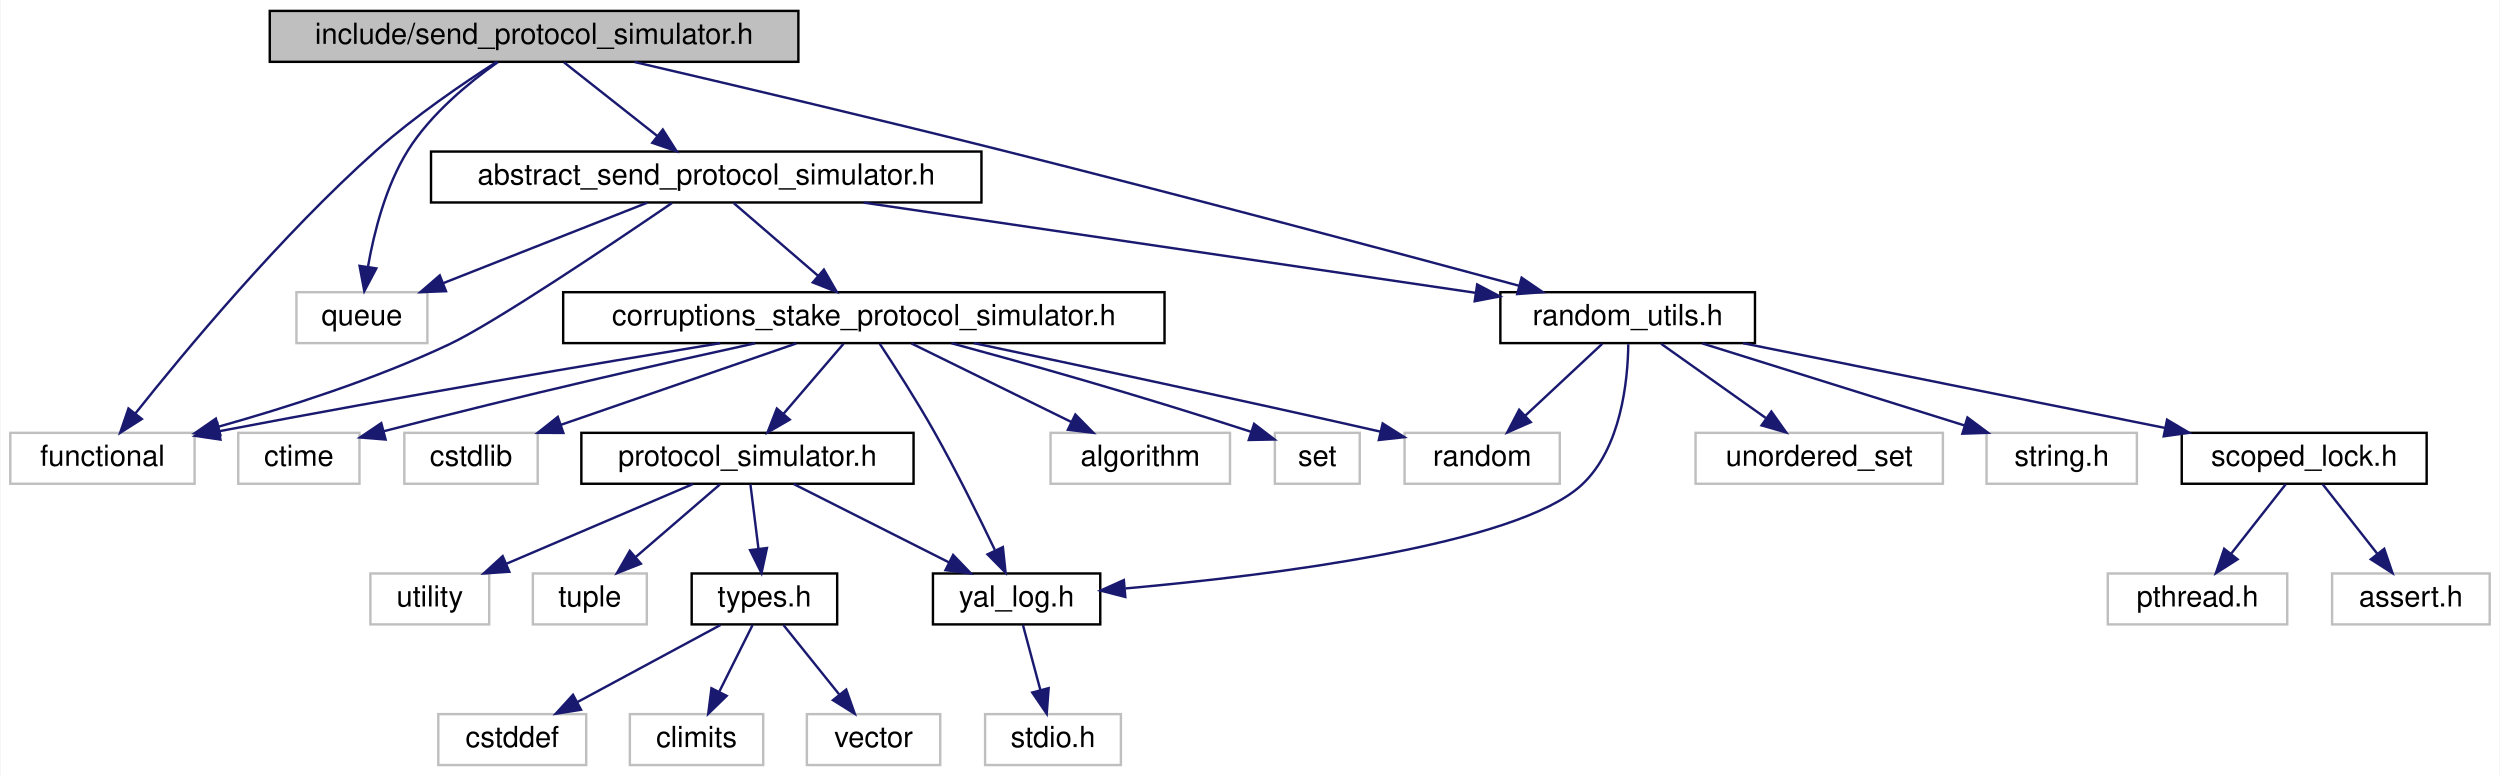
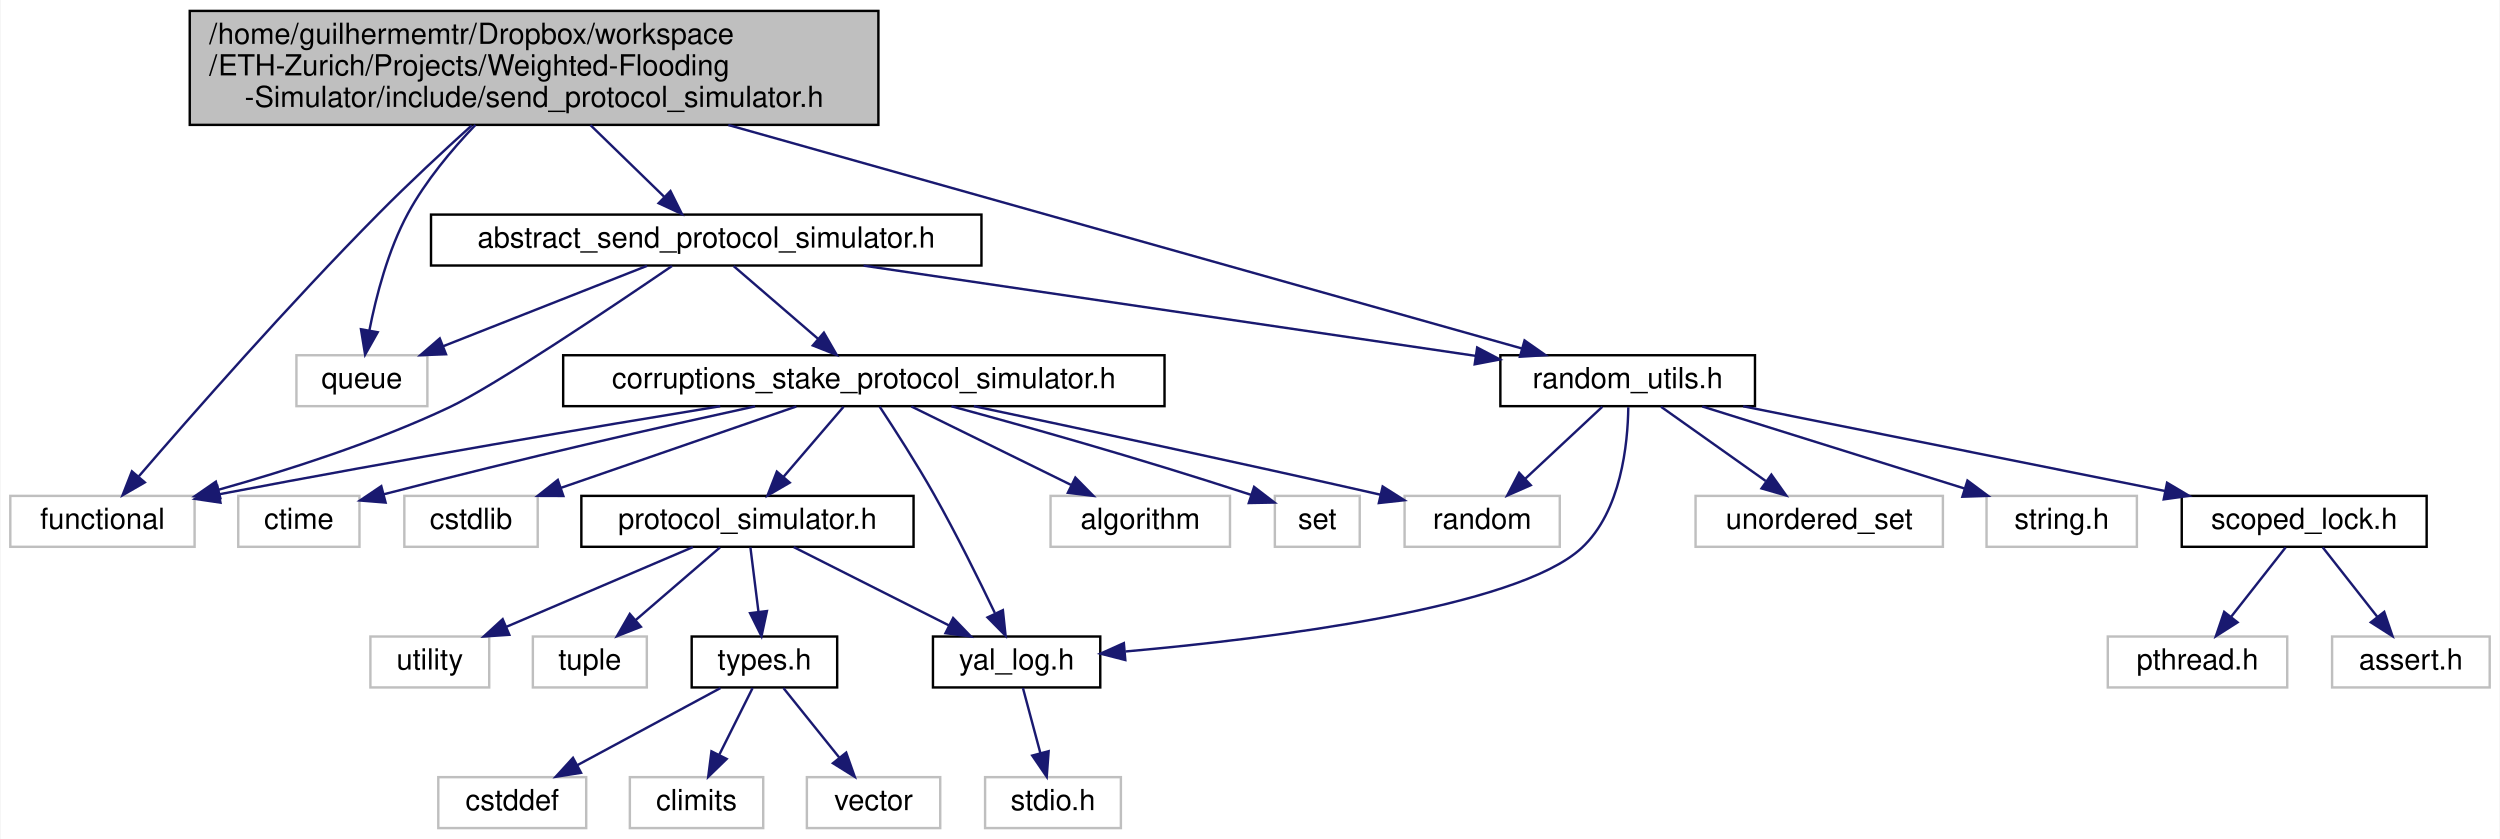
- <svg xmlns="http://www.w3.org/2000/svg" xmlns:xlink="http://www.w3.org/1999/xlink" width="1031pt" height="320pt" viewBox="0.00 0.00 1030.50 320.00">
-   <g id="graph0" class="graph" transform="scale(1 1) rotate(0) translate(4 316)">
-     <polygon fill="white" stroke="transparent" points="-4,4 -4,-316 1026.5,-316 1026.5,4 -4,4" />
+ <svg xmlns="http://www.w3.org/2000/svg" xmlns:xlink="http://www.w3.org/1999/xlink" width="1031pt" height="346pt" viewBox="0.00 0.00 1030.50 346.00">
+   <g id="graph0" class="graph" transform="scale(1 1) rotate(0) translate(4 342)">
+     <polygon fill="white" stroke="transparent" points="-4,4 -4,-342 1026.5,-342 1026.5,4 -4,4" />
    <g id="node1" class="node">
      <g id="a_node1">
        <a xlink:title=" ">
-           <polygon fill="#bfbfbf" stroke="black" points="107,-290.5 107,-311.5 325,-311.5 325,-290.5 107,-290.5" />
-           <text text-anchor="middle" x="216" y="-297.9" font-family="Helvetica,sans-Serif" font-size="12.00">include/send_protocol_simulator.h</text>
+           <polygon fill="#bfbfbf" stroke="black" points="74,-290.5 74,-337.5 358,-337.5 358,-290.5 74,-290.5" />
+           <text text-anchor="start" x="82" y="-323.9" font-family="Helvetica,sans-Serif" font-size="12.00">/home/guilhermemtr/Dropbox/workspace</text>
+           <text text-anchor="start" x="82" y="-310.9" font-family="Helvetica,sans-Serif" font-size="12.00">/ETH-Zurich/Projects/Weighted-Flooding</text>
+           <text text-anchor="middle" x="216" y="-297.9" font-family="Helvetica,sans-Serif" font-size="12.00">-Simulator/include/send_protocol_simulator.h</text>
        </a>
      </g>
    </g>
    <g id="node2" class="node">
      <g id="a_node2">
        <a xlink:title=" ">
          <polygon fill="white" stroke="#bfbfbf" points="118,-174.5 118,-195.5 172,-195.5 172,-174.5 118,-174.5" />
          <text text-anchor="middle" x="145" y="-181.9" font-family="Helvetica,sans-Serif" font-size="12.00">queue</text>
        </a>
      </g>
    </g>
    <g id="edge1" class="edge">
-       <path fill="none" stroke="midnightblue" d="M201.1,-290.42C189.37,-282.13 173.47,-269.12 164,-254 154.86,-239.41 150.03,-220.36 147.53,-206.14" />
-       <polygon fill="midnightblue" stroke="midnightblue" points="150.95,-205.31 145.99,-195.94 144.03,-206.35 150.95,-205.31" />
+       <path fill="none" stroke="midnightblue" d="M191.81,-290.48C181.97,-280.18 171.23,-267.32 164,-254 155.78,-238.87 150.86,-219.87 148.1,-205.81" />
+       <polygon fill="midnightblue" stroke="midnightblue" points="151.51,-204.99 146.32,-195.75 144.61,-206.21 151.51,-204.99" />
    </g>
    <g id="node3" class="node">
      <g id="a_node3">
        <a xlink:title=" ">
          <polygon fill="white" stroke="#bfbfbf" points="0,-116.5 0,-137.5 76,-137.5 76,-116.5 0,-116.5" />
          <text text-anchor="middle" x="38" y="-123.9" font-family="Helvetica,sans-Serif" font-size="12.00">functional</text>
        </a>
      </g>
    </g>
    <g id="edge2" class="edge">
-       <path fill="none" stroke="midnightblue" d="M200.57,-290.49C186.93,-281.75 166.79,-268.07 151,-254 111.55,-218.85 71.78,-170.92 51.59,-145.5" />
-       <polygon fill="midnightblue" stroke="midnightblue" points="54.23,-143.2 45.3,-137.51 48.73,-147.53 54.23,-143.2" />
+       <path fill="none" stroke="midnightblue" d="M190.27,-290.26C178.39,-279.51 164.23,-266.35 152,-254 115.04,-216.7 74.36,-170.35 53,-145.57" />
+       <polygon fill="midnightblue" stroke="midnightblue" points="55.46,-143.06 46.29,-137.76 50.15,-147.62 55.46,-143.06" />
    </g>
    <g id="node4" class="node">
      <g id="a_node4">
        <a xlink:href="../../d9/d95/abstract__send__protocol__simulator_8h.html" target="_top" xlink:title=" ">
          <polygon fill="white" stroke="black" points="173.5,-232.5 173.5,-253.5 400.5,-253.5 400.5,-232.5 173.5,-232.5" />
          <text text-anchor="middle" x="287" y="-239.9" font-family="Helvetica,sans-Serif" font-size="12.00">abstract_send_protocol_simulator.h</text>
        </a>
      </g>
    </g>
    <g id="edge3" class="edge">
-       <path fill="none" stroke="midnightblue" d="M228.37,-290.25C238.96,-281.89 254.41,-269.71 266.79,-259.94" />
-       <polygon fill="midnightblue" stroke="midnightblue" points="269.09,-262.58 274.77,-253.64 264.76,-257.09 269.09,-262.58" />
+       <path fill="none" stroke="midnightblue" d="M239.25,-290.41C249.13,-280.8 260.46,-269.79 269.6,-260.91" />
+       <polygon fill="midnightblue" stroke="midnightblue" points="272.25,-263.21 276.98,-253.74 267.37,-258.19 272.25,-263.21" />
    </g>
    <g id="node20" class="node">
      <g id="a_node20">
        <a xlink:href="../../d6/d74/random__utils_8h.html" target="_top" xlink:title=" ">
          <polygon fill="white" stroke="black" points="614.5,-174.5 614.5,-195.5 719.5,-195.5 719.5,-174.5 614.5,-174.5" />
          <text text-anchor="middle" x="667" y="-181.9" font-family="Helvetica,sans-Serif" font-size="12.00">random_utils.h</text>
        </a>
      </g>
    </g>
    <g id="edge31" class="edge">
-       <path fill="none" stroke="midnightblue" d="M257.48,-290.41C296.61,-281.3 356.88,-267.08 409,-254 483.97,-235.19 570.83,-212.01 622.22,-198.15" />
-       <polygon fill="midnightblue" stroke="midnightblue" points="623.27,-201.49 632.01,-195.5 621.45,-194.73 623.27,-201.49" />
+       <path fill="none" stroke="midnightblue" d="M296.11,-290.44C391.68,-263.53 547.98,-219.52 623.47,-198.26" />
+       <polygon fill="midnightblue" stroke="midnightblue" points="624.47,-201.61 633.14,-195.53 622.57,-194.88 624.47,-201.61" />
    </g>
    <g id="edge4" class="edge">
      <path fill="none" stroke="midnightblue" d="M262.59,-232.37C239.39,-223.22 204.3,-209.38 178.49,-199.21" />
      <polygon fill="midnightblue" stroke="midnightblue" points="179.68,-195.91 169.09,-195.5 177.11,-202.43 179.68,-195.91" />
    </g>
    <g id="edge5" class="edge">
      <path fill="none" stroke="midnightblue" d="M272.86,-232.28C248.56,-215.68 199.69,-182.82 181,-174 150.41,-159.57 114.1,-147.95 85.73,-140" />
      <polygon fill="midnightblue" stroke="midnightblue" points="86.62,-136.62 76.05,-137.34 84.77,-143.37 86.62,-136.62" />
    </g>
    <g id="node5" class="node">
      <g id="a_node5">
        <a xlink:href="../../d8/de7/corruptions__stake__protocol__simulator_8h.html" target="_top" xlink:title=" ">
          <polygon fill="white" stroke="black" points="228,-174.5 228,-195.5 476,-195.5 476,-174.5 228,-174.5" />
          <text text-anchor="middle" x="352" y="-181.9" font-family="Helvetica,sans-Serif" font-size="12.00">corruptions_stake_protocol_simulator.h</text>
        </a>
      </g>
    </g>
    <g id="edge6" class="edge">
      <path fill="none" stroke="midnightblue" d="M298.32,-232.25C307.92,-223.97 321.89,-211.94 333.17,-202.22" />
      <polygon fill="midnightblue" stroke="midnightblue" points="335.52,-204.82 340.81,-195.64 330.95,-199.52 335.52,-204.82" />
    </g>
    <g id="edge23" class="edge">
      <path fill="none" stroke="midnightblue" d="M351.89,-232.44C422.51,-222.03 534.62,-205.51 604.34,-195.23" />
      <polygon fill="midnightblue" stroke="midnightblue" points="604.93,-198.69 614.31,-193.76 603.91,-191.76 604.93,-198.69" />
    </g>
    <g id="edge19" class="edge">
      <path fill="none" stroke="midnightblue" d="M292.76,-174.47C240.79,-165.96 162.95,-152.84 86.05,-138.15" />
      <polygon fill="midnightblue" stroke="midnightblue" points="86.67,-134.71 76.19,-136.26 85.35,-141.58 86.67,-134.71" />
    </g>
    <g id="node6" class="node">
      <g id="a_node6">
        <a xlink:href="../../dc/d8d/protocol__simulator_8h.html" target="_top" xlink:title=" ">
          <polygon fill="white" stroke="black" points="235.5,-116.5 235.5,-137.5 372.5,-137.5 372.5,-116.5 235.5,-116.5" />
          <text text-anchor="middle" x="304" y="-123.9" font-family="Helvetica,sans-Serif" font-size="12.00">protocol_simulator.h</text>
        </a>
      </g>
    </g>
    <g id="edge7" class="edge">
      <path fill="none" stroke="midnightblue" d="M343.64,-174.25C336.82,-166.3 327.03,-154.87 318.88,-145.37" />
      <polygon fill="midnightblue" stroke="midnightblue" points="321.43,-142.96 312.27,-137.64 316.12,-147.51 321.43,-142.96" />
    </g>
    <g id="node13" class="node">
      <g id="a_node13">
        <a xlink:href="../../d0/d70/yal__log_8h.html" target="_top" xlink:title=" ">
          <polygon fill="white" stroke="black" points="380.5,-58.5 380.5,-79.5 449.5,-79.5 449.5,-58.5 380.5,-58.5" />
          <text text-anchor="middle" x="415" y="-65.9" font-family="Helvetica,sans-Serif" font-size="12.00">yal_log.h</text>
        </a>
      </g>
    </g>
    <g id="edge22" class="edge">
      <path fill="none" stroke="midnightblue" d="M358.51,-174.3C364.58,-165.11 373.77,-150.83 381,-138 390.09,-121.87 399.42,-103.01 406.01,-89.24" />
      <polygon fill="midnightblue" stroke="midnightblue" points="409.34,-90.38 410.45,-79.84 403.01,-87.38 409.34,-90.38" />
    </g>
    <g id="node15" class="node">
      <g id="a_node15">
        <a xlink:title=" ">
          <polygon fill="white" stroke="#bfbfbf" points="575,-116.5 575,-137.5 639,-137.5 639,-116.5 575,-116.5" />
          <text text-anchor="middle" x="607" y="-123.9" font-family="Helvetica,sans-Serif" font-size="12.00">random</text>
        </a>
      </g>
    </g>
    <g id="edge16" class="edge">
      <path fill="none" stroke="midnightblue" d="M397.35,-174.49C440.52,-165.38 507.26,-151.11 565,-138 565.1,-137.98 565.2,-137.95 565.3,-137.93" />
      <polygon fill="midnightblue" stroke="midnightblue" points="565.96,-141.37 574.91,-135.71 564.38,-134.55 565.96,-141.37" />
    </g>
    <g id="node16" class="node">
      <g id="a_node16">
        <a xlink:title=" ">
          <polygon fill="white" stroke="#bfbfbf" points="429,-116.5 429,-137.5 503,-137.5 503,-116.5 429,-116.5" />
          <text text-anchor="middle" x="466" y="-123.9" font-family="Helvetica,sans-Serif" font-size="12.00">algorithm</text>
        </a>
      </g>
    </g>
    <g id="edge17" class="edge">
      <path fill="none" stroke="midnightblue" d="M371.6,-174.37C389.73,-165.46 416.91,-152.11 437.46,-142.02" />
      <polygon fill="midnightblue" stroke="midnightblue" points="439.23,-145.05 446.66,-137.5 436.14,-138.77 439.23,-145.05" />
    </g>
    <g id="node17" class="node">
      <g id="a_node17">
        <a xlink:title=" ">
          <polygon fill="white" stroke="#bfbfbf" points="521.5,-116.5 521.5,-137.5 556.5,-137.5 556.5,-116.5 521.5,-116.5" />
          <text text-anchor="middle" x="539" y="-123.9" font-family="Helvetica,sans-Serif" font-size="12.00">set</text>
        </a>
      </g>
    </g>
    <g id="edge18" class="edge">
      <path fill="none" stroke="midnightblue" d="M388.14,-174.44C418.68,-166.18 463.77,-153.55 511.72,-137.92" />
      <polygon fill="midnightblue" stroke="midnightblue" points="512.94,-141.2 521.35,-134.75 510.75,-134.55 512.94,-141.2" />
    </g>
    <g id="node18" class="node">
      <g id="a_node18">
        <a xlink:title=" ">
          <polygon fill="white" stroke="#bfbfbf" points="94,-116.5 94,-137.5 144,-137.5 144,-116.5 94,-116.5" />
          <text text-anchor="middle" x="119" y="-123.9" font-family="Helvetica,sans-Serif" font-size="12.00">ctime</text>
        </a>
      </g>
    </g>
    <g id="edge20" class="edge">
      <path fill="none" stroke="midnightblue" d="M307.16,-174.43C268.84,-166.07 212.03,-153.25 153.92,-138.14" />
      <polygon fill="midnightblue" stroke="midnightblue" points="154.77,-134.74 144.2,-135.59 152.99,-141.51 154.77,-134.74" />
    </g>
    <g id="node19" class="node">
      <g id="a_node19">
        <a xlink:title=" ">
          <polygon fill="white" stroke="#bfbfbf" points="162.5,-116.5 162.5,-137.5 217.5,-137.5 217.5,-116.5 162.5,-116.5" />
          <text text-anchor="middle" x="190" y="-123.9" font-family="Helvetica,sans-Serif" font-size="12.00">cstdlib</text>
        </a>
      </g>
    </g>
    <g id="edge21" class="edge">
      <path fill="none" stroke="midnightblue" d="M324.15,-174.37C297.33,-165.1 256.59,-151.02 227.04,-140.8" />
      <polygon fill="midnightblue" stroke="midnightblue" points="228.08,-137.46 217.49,-137.5 225.79,-144.08 228.08,-137.46" />
    </g>
    <g id="node7" class="node">
      <g id="a_node7">
        <a xlink:title=" ">
          <polygon fill="white" stroke="#bfbfbf" points="148.5,-58.5 148.5,-79.5 197.5,-79.5 197.5,-58.5 148.5,-58.5" />
          <text text-anchor="middle" x="173" y="-65.9" font-family="Helvetica,sans-Serif" font-size="12.00">utility</text>
        </a>
      </g>
    </g>
    <g id="edge8" class="edge">
      <path fill="none" stroke="midnightblue" d="M281.48,-116.37C260.26,-107.3 228.27,-93.63 204.52,-83.48" />
      <polygon fill="midnightblue" stroke="midnightblue" points="205.8,-80.21 195.23,-79.5 203.05,-86.65 205.8,-80.21" />
    </g>
    <g id="node8" class="node">
      <g id="a_node8">
        <a xlink:title=" ">
          <polygon fill="white" stroke="#bfbfbf" points="215.5,-58.5 215.5,-79.5 262.5,-79.5 262.5,-58.5 215.5,-58.5" />
          <text text-anchor="middle" x="239" y="-65.9" font-family="Helvetica,sans-Serif" font-size="12.00">tuple</text>
        </a>
      </g>
    </g>
    <g id="edge9" class="edge">
      <path fill="none" stroke="midnightblue" d="M292.68,-116.25C283.08,-107.97 269.11,-95.94 257.83,-86.22" />
      <polygon fill="midnightblue" stroke="midnightblue" points="260.05,-83.52 250.19,-79.64 255.48,-88.82 260.05,-83.52" />
    </g>
    <g id="node9" class="node">
      <g id="a_node9">
        <a xlink:href="../../d9/d49/types_8h.html" target="_top" xlink:title=" ">
          <polygon fill="white" stroke="black" points="281,-58.5 281,-79.5 341,-79.5 341,-58.5 281,-58.5" />
          <text text-anchor="middle" x="311" y="-65.9" font-family="Helvetica,sans-Serif" font-size="12.00">types.h</text>
        </a>
      </g>
    </g>
    <g id="edge10" class="edge">
      <path fill="none" stroke="midnightblue" d="M305.22,-116.25C306.13,-108.94 307.41,-98.69 308.54,-89.7" />
      <polygon fill="midnightblue" stroke="midnightblue" points="312.03,-90 309.79,-79.64 305.08,-89.13 312.03,-90" />
    </g>
    <g id="edge14" class="edge">
      <path fill="none" stroke="midnightblue" d="M323.08,-116.37C340.74,-107.46 367.21,-94.11 387.21,-84.02" />
      <polygon fill="midnightblue" stroke="midnightblue" points="388.82,-87.13 396.17,-79.5 385.66,-80.88 388.82,-87.13" />
    </g>
    <g id="node10" class="node">
      <g id="a_node10">
        <a xlink:title=" ">
          <polygon fill="white" stroke="#bfbfbf" points="328.5,-0.5 328.5,-21.5 383.5,-21.5 383.5,-0.5 328.5,-0.5" />
          <text text-anchor="middle" x="356" y="-7.9" font-family="Helvetica,sans-Serif" font-size="12.00">vector</text>
        </a>
      </g>
    </g>
    <g id="edge11" class="edge">
      <path fill="none" stroke="midnightblue" d="M318.84,-58.25C325.16,-50.38 334.22,-39.1 341.81,-29.65" />
      <polygon fill="midnightblue" stroke="midnightblue" points="344.72,-31.63 348.25,-21.64 339.26,-27.25 344.72,-31.63" />
    </g>
    <g id="node11" class="node">
      <g id="a_node11">
        <a xlink:title=" ">
          <polygon fill="white" stroke="#bfbfbf" points="176.5,-0.5 176.5,-21.5 237.5,-21.5 237.5,-0.5 176.5,-0.5" />
          <text text-anchor="middle" x="207" y="-7.9" font-family="Helvetica,sans-Serif" font-size="12.00">cstddef</text>
        </a>
      </g>
    </g>
    <g id="edge12" class="edge">
      <path fill="none" stroke="midnightblue" d="M292.88,-58.25C276.55,-49.45 252.33,-36.41 233.77,-26.41" />
      <polygon fill="midnightblue" stroke="midnightblue" points="235.37,-23.3 224.91,-21.64 232.05,-29.47 235.37,-23.3" />
    </g>
    <g id="node12" class="node">
      <g id="a_node12">
        <a xlink:title=" ">
          <polygon fill="white" stroke="#bfbfbf" points="255.5,-0.5 255.5,-21.5 310.5,-21.5 310.5,-0.5 255.5,-0.5" />
          <text text-anchor="middle" x="283" y="-7.9" font-family="Helvetica,sans-Serif" font-size="12.00">climits</text>
        </a>
      </g>
    </g>
    <g id="edge13" class="edge">
      <path fill="none" stroke="midnightblue" d="M306.12,-58.25C302.35,-50.7 297.01,-40.02 292.41,-30.82" />
      <polygon fill="midnightblue" stroke="midnightblue" points="295.42,-29.02 287.82,-21.64 289.16,-32.15 295.42,-29.02" />
    </g>
    <g id="node14" class="node">
      <g id="a_node14">
        <a xlink:title=" ">
          <polygon fill="white" stroke="#bfbfbf" points="402,-0.5 402,-21.5 458,-21.5 458,-0.5 402,-0.5" />
          <text text-anchor="middle" x="430" y="-7.9" font-family="Helvetica,sans-Serif" font-size="12.00">stdio.h</text>
        </a>
      </g>
    </g>
    <g id="edge15" class="edge">
      <path fill="none" stroke="midnightblue" d="M417.61,-58.25C419.59,-50.86 422.37,-40.47 424.8,-31.41" />
      <polygon fill="midnightblue" stroke="midnightblue" points="428.21,-32.21 427.42,-21.64 421.45,-30.4 428.21,-32.21" />
    </g>
    <g id="edge27" class="edge">
      <path fill="none" stroke="midnightblue" d="M667.26,-174.04C667.07,-159.13 664.37,-131.15 648,-116 621.16,-91.17 519.68,-78.66 459.86,-73.33" />
      <polygon fill="midnightblue" stroke="midnightblue" points="459.83,-69.81 449.56,-72.44 459.23,-76.78 459.83,-69.81" />
    </g>
    <g id="edge24" class="edge">
      <path fill="none" stroke="midnightblue" d="M656.55,-174.25C647.77,-166.05 635.04,-154.17 624.69,-144.51" />
      <polygon fill="midnightblue" stroke="midnightblue" points="627.03,-141.91 617.33,-137.64 622.25,-147.02 627.03,-141.91" />
    </g>
    <g id="node21" class="node">
      <g id="a_node21">
        <a xlink:title=" ">
          <polygon fill="white" stroke="#bfbfbf" points="695,-116.5 695,-137.5 797,-137.5 797,-116.5 695,-116.5" />
          <text text-anchor="middle" x="746" y="-123.9" font-family="Helvetica,sans-Serif" font-size="12.00">unordered_set</text>
        </a>
      </g>
    </g>
    <g id="edge25" class="edge">
      <path fill="none" stroke="midnightblue" d="M680.76,-174.25C692.66,-165.81 710.07,-153.47 723.91,-143.66" />
      <polygon fill="midnightblue" stroke="midnightblue" points="726.26,-146.28 732.4,-137.64 722.21,-140.57 726.26,-146.28" />
    </g>
    <g id="node22" class="node">
      <g id="a_node22">
        <a xlink:title=" ">
          <polygon fill="white" stroke="#bfbfbf" points="815,-116.5 815,-137.5 877,-137.5 877,-116.5 815,-116.5" />
          <text text-anchor="middle" x="846" y="-123.9" font-family="Helvetica,sans-Serif" font-size="12.00">string.h</text>
        </a>
      </g>
    </g>
    <g id="edge26" class="edge">
      <path fill="none" stroke="midnightblue" d="M697.77,-174.37C727.67,-165.02 773.21,-150.77 805.92,-140.54" />
      <polygon fill="midnightblue" stroke="midnightblue" points="807.13,-143.83 815.63,-137.5 805.04,-137.15 807.13,-143.83" />
    </g>
    <g id="node23" class="node">
      <g id="a_node23">
        <a xlink:href="../../da/d10/scoped__lock_8h.html" target="_top" xlink:title=" ">
          <polygon fill="white" stroke="black" points="895.5,-116.5 895.5,-137.5 996.5,-137.5 996.5,-116.5 895.5,-116.5" />
          <text text-anchor="middle" x="946" y="-123.9" font-family="Helvetica,sans-Serif" font-size="12.00">scoped_lock.h</text>
        </a>
      </g>
    </g>
    <g id="edge28" class="edge">
      <path fill="none" stroke="midnightblue" d="M714.64,-174.44C762.79,-164.77 837.23,-149.83 888.6,-139.52" />
      <polygon fill="midnightblue" stroke="midnightblue" points="889.44,-142.92 898.55,-137.52 888.06,-136.06 889.44,-142.92" />
    </g>
    <g id="node24" class="node">
      <g id="a_node24">
        <a xlink:title=" ">
          <polygon fill="white" stroke="#bfbfbf" points="865,-58.5 865,-79.5 939,-79.5 939,-58.5 865,-58.5" />
          <text text-anchor="middle" x="902" y="-65.9" font-family="Helvetica,sans-Serif" font-size="12.00">pthread.h</text>
        </a>
      </g>
    </g>
    <g id="edge29" class="edge">
      <path fill="none" stroke="midnightblue" d="M938.34,-116.25C932.15,-108.38 923.29,-97.1 915.87,-87.65" />
      <polygon fill="midnightblue" stroke="midnightblue" points="918.51,-85.34 909.58,-79.64 913,-89.67 918.51,-85.34" />
    </g>
    <g id="node25" class="node">
      <g id="a_node25">
        <a xlink:title=" ">
          <polygon fill="white" stroke="#bfbfbf" points="957.5,-58.5 957.5,-79.5 1022.5,-79.5 1022.5,-58.5 957.5,-58.5" />
          <text text-anchor="middle" x="990" y="-65.9" font-family="Helvetica,sans-Serif" font-size="12.00">assert.h</text>
        </a>
      </g>
    </g>
    <g id="edge30" class="edge">
      <path fill="none" stroke="midnightblue" d="M953.66,-116.25C959.85,-108.38 968.71,-97.1 976.13,-87.65" />
      <polygon fill="midnightblue" stroke="midnightblue" points="979,-89.67 982.42,-79.64 973.49,-85.34 979,-89.67" />
    </g>
  </g>
</svg>
